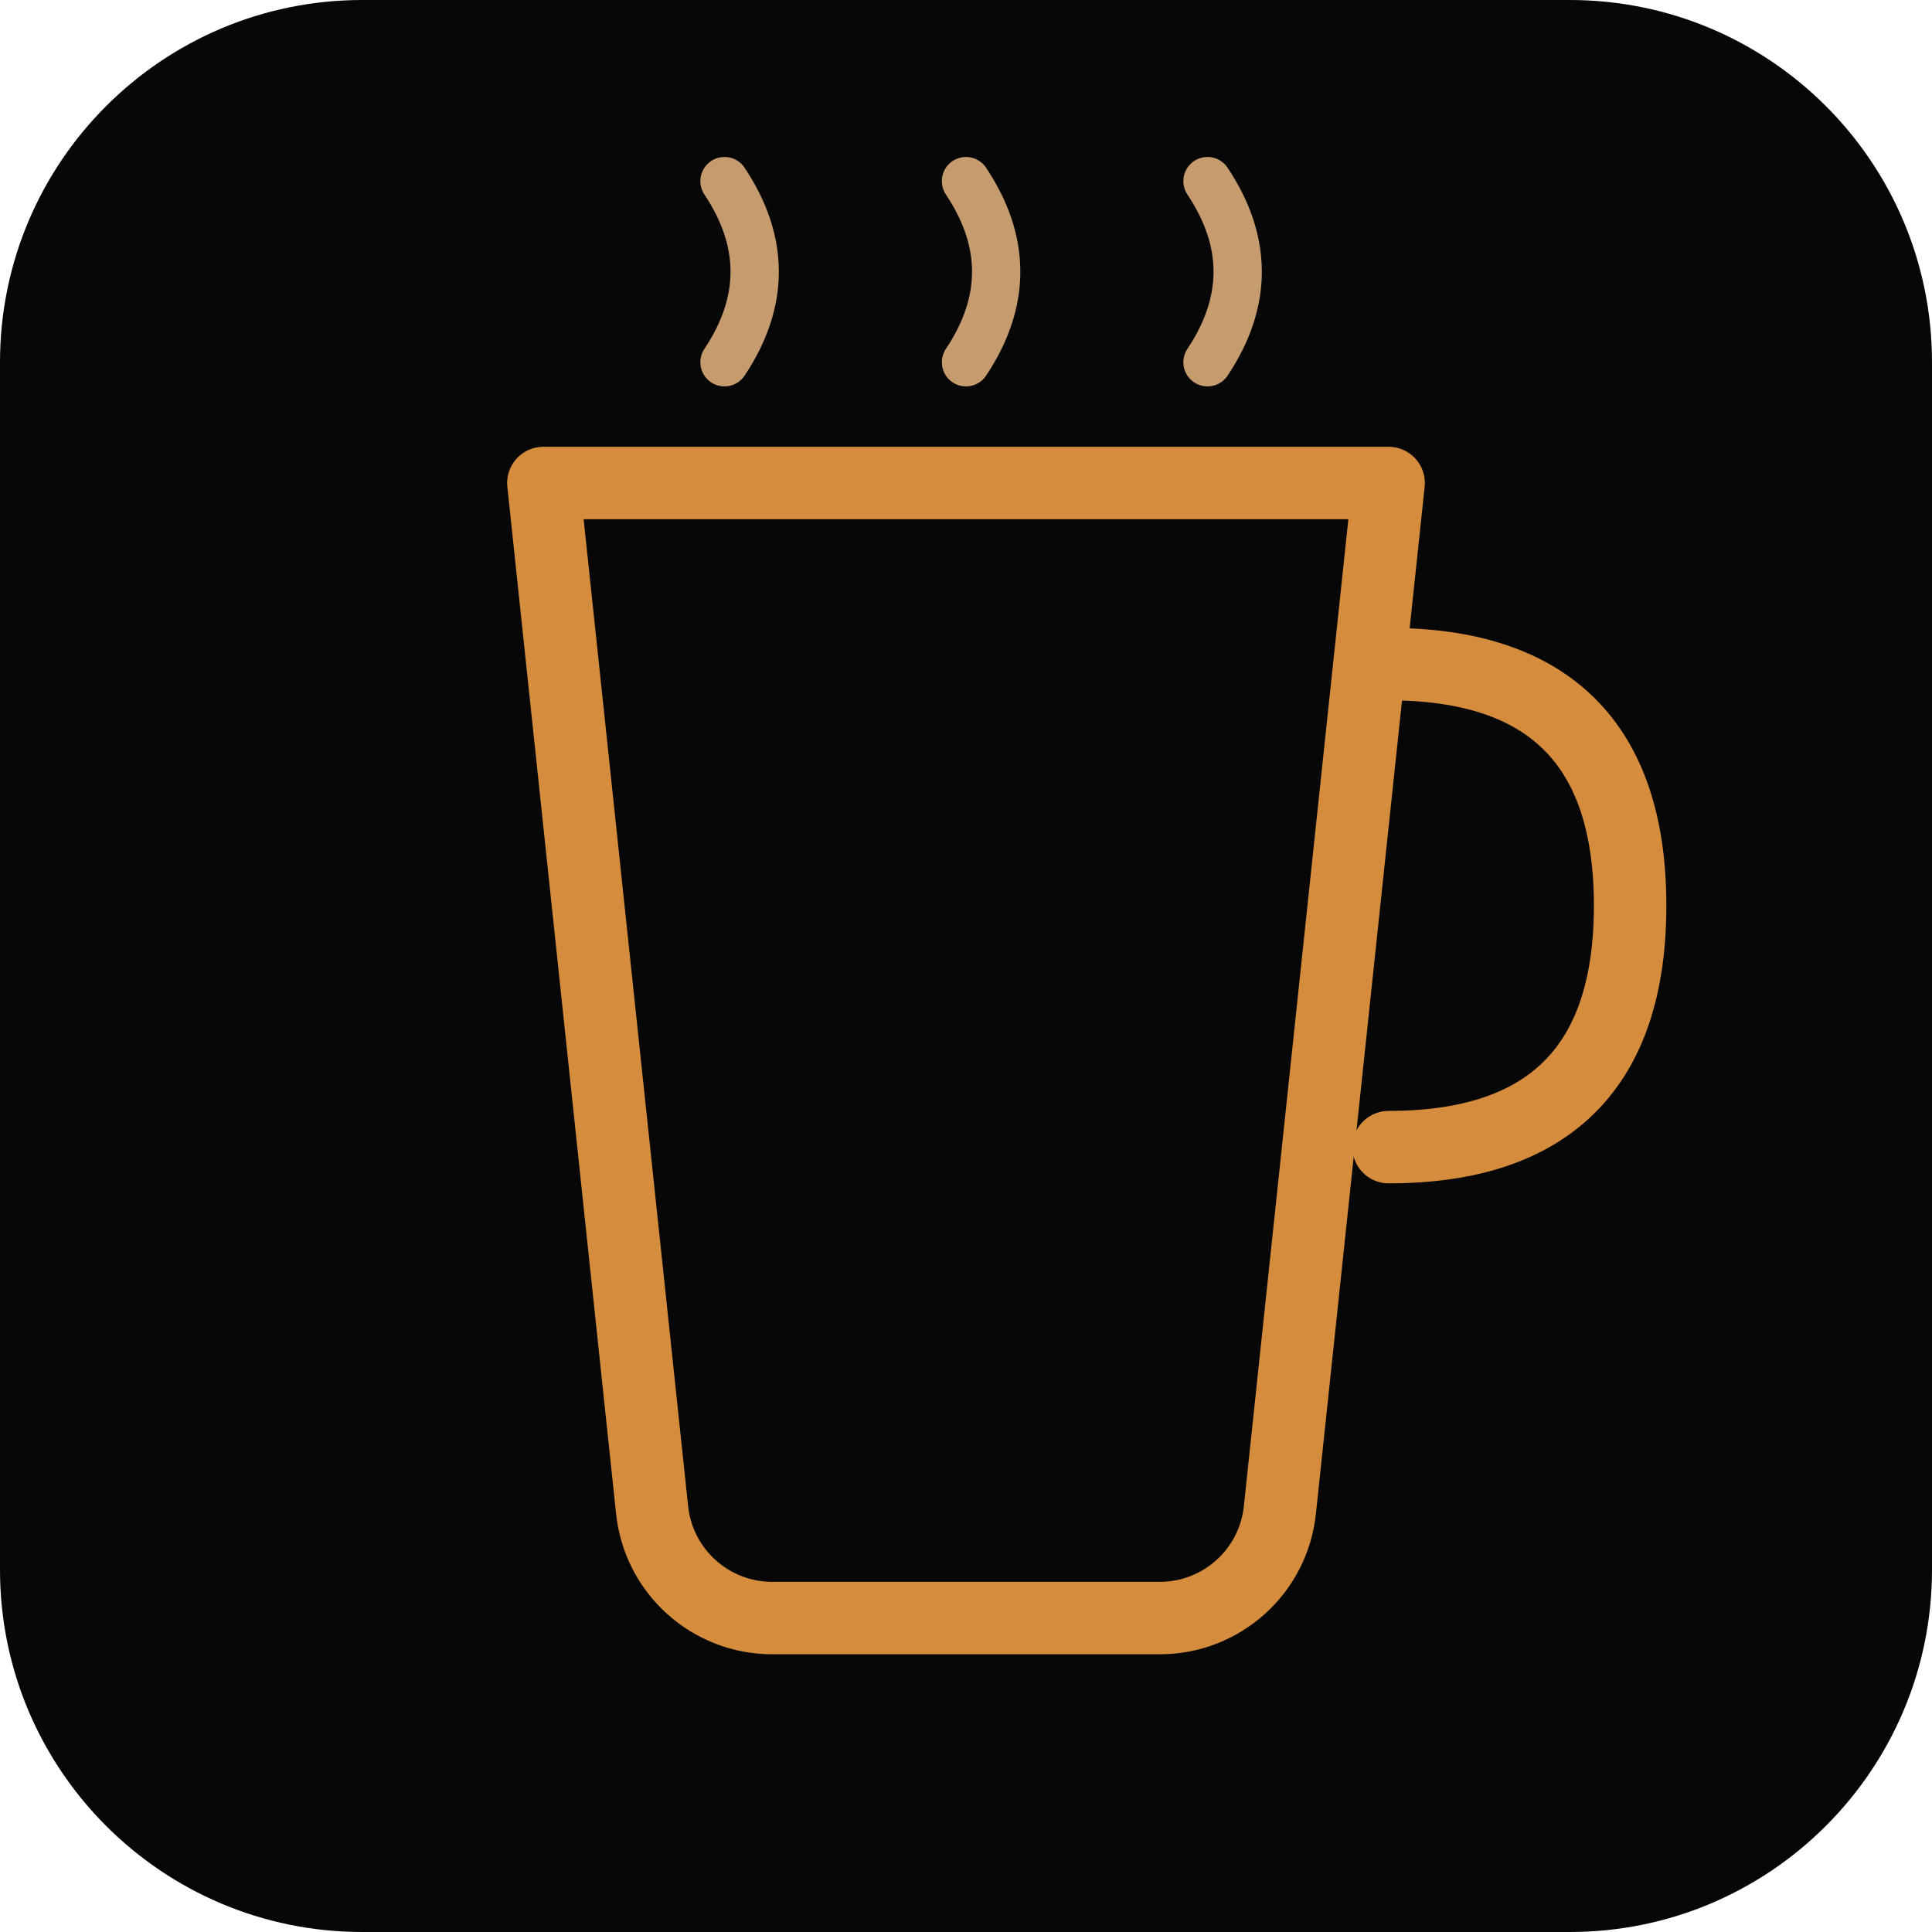
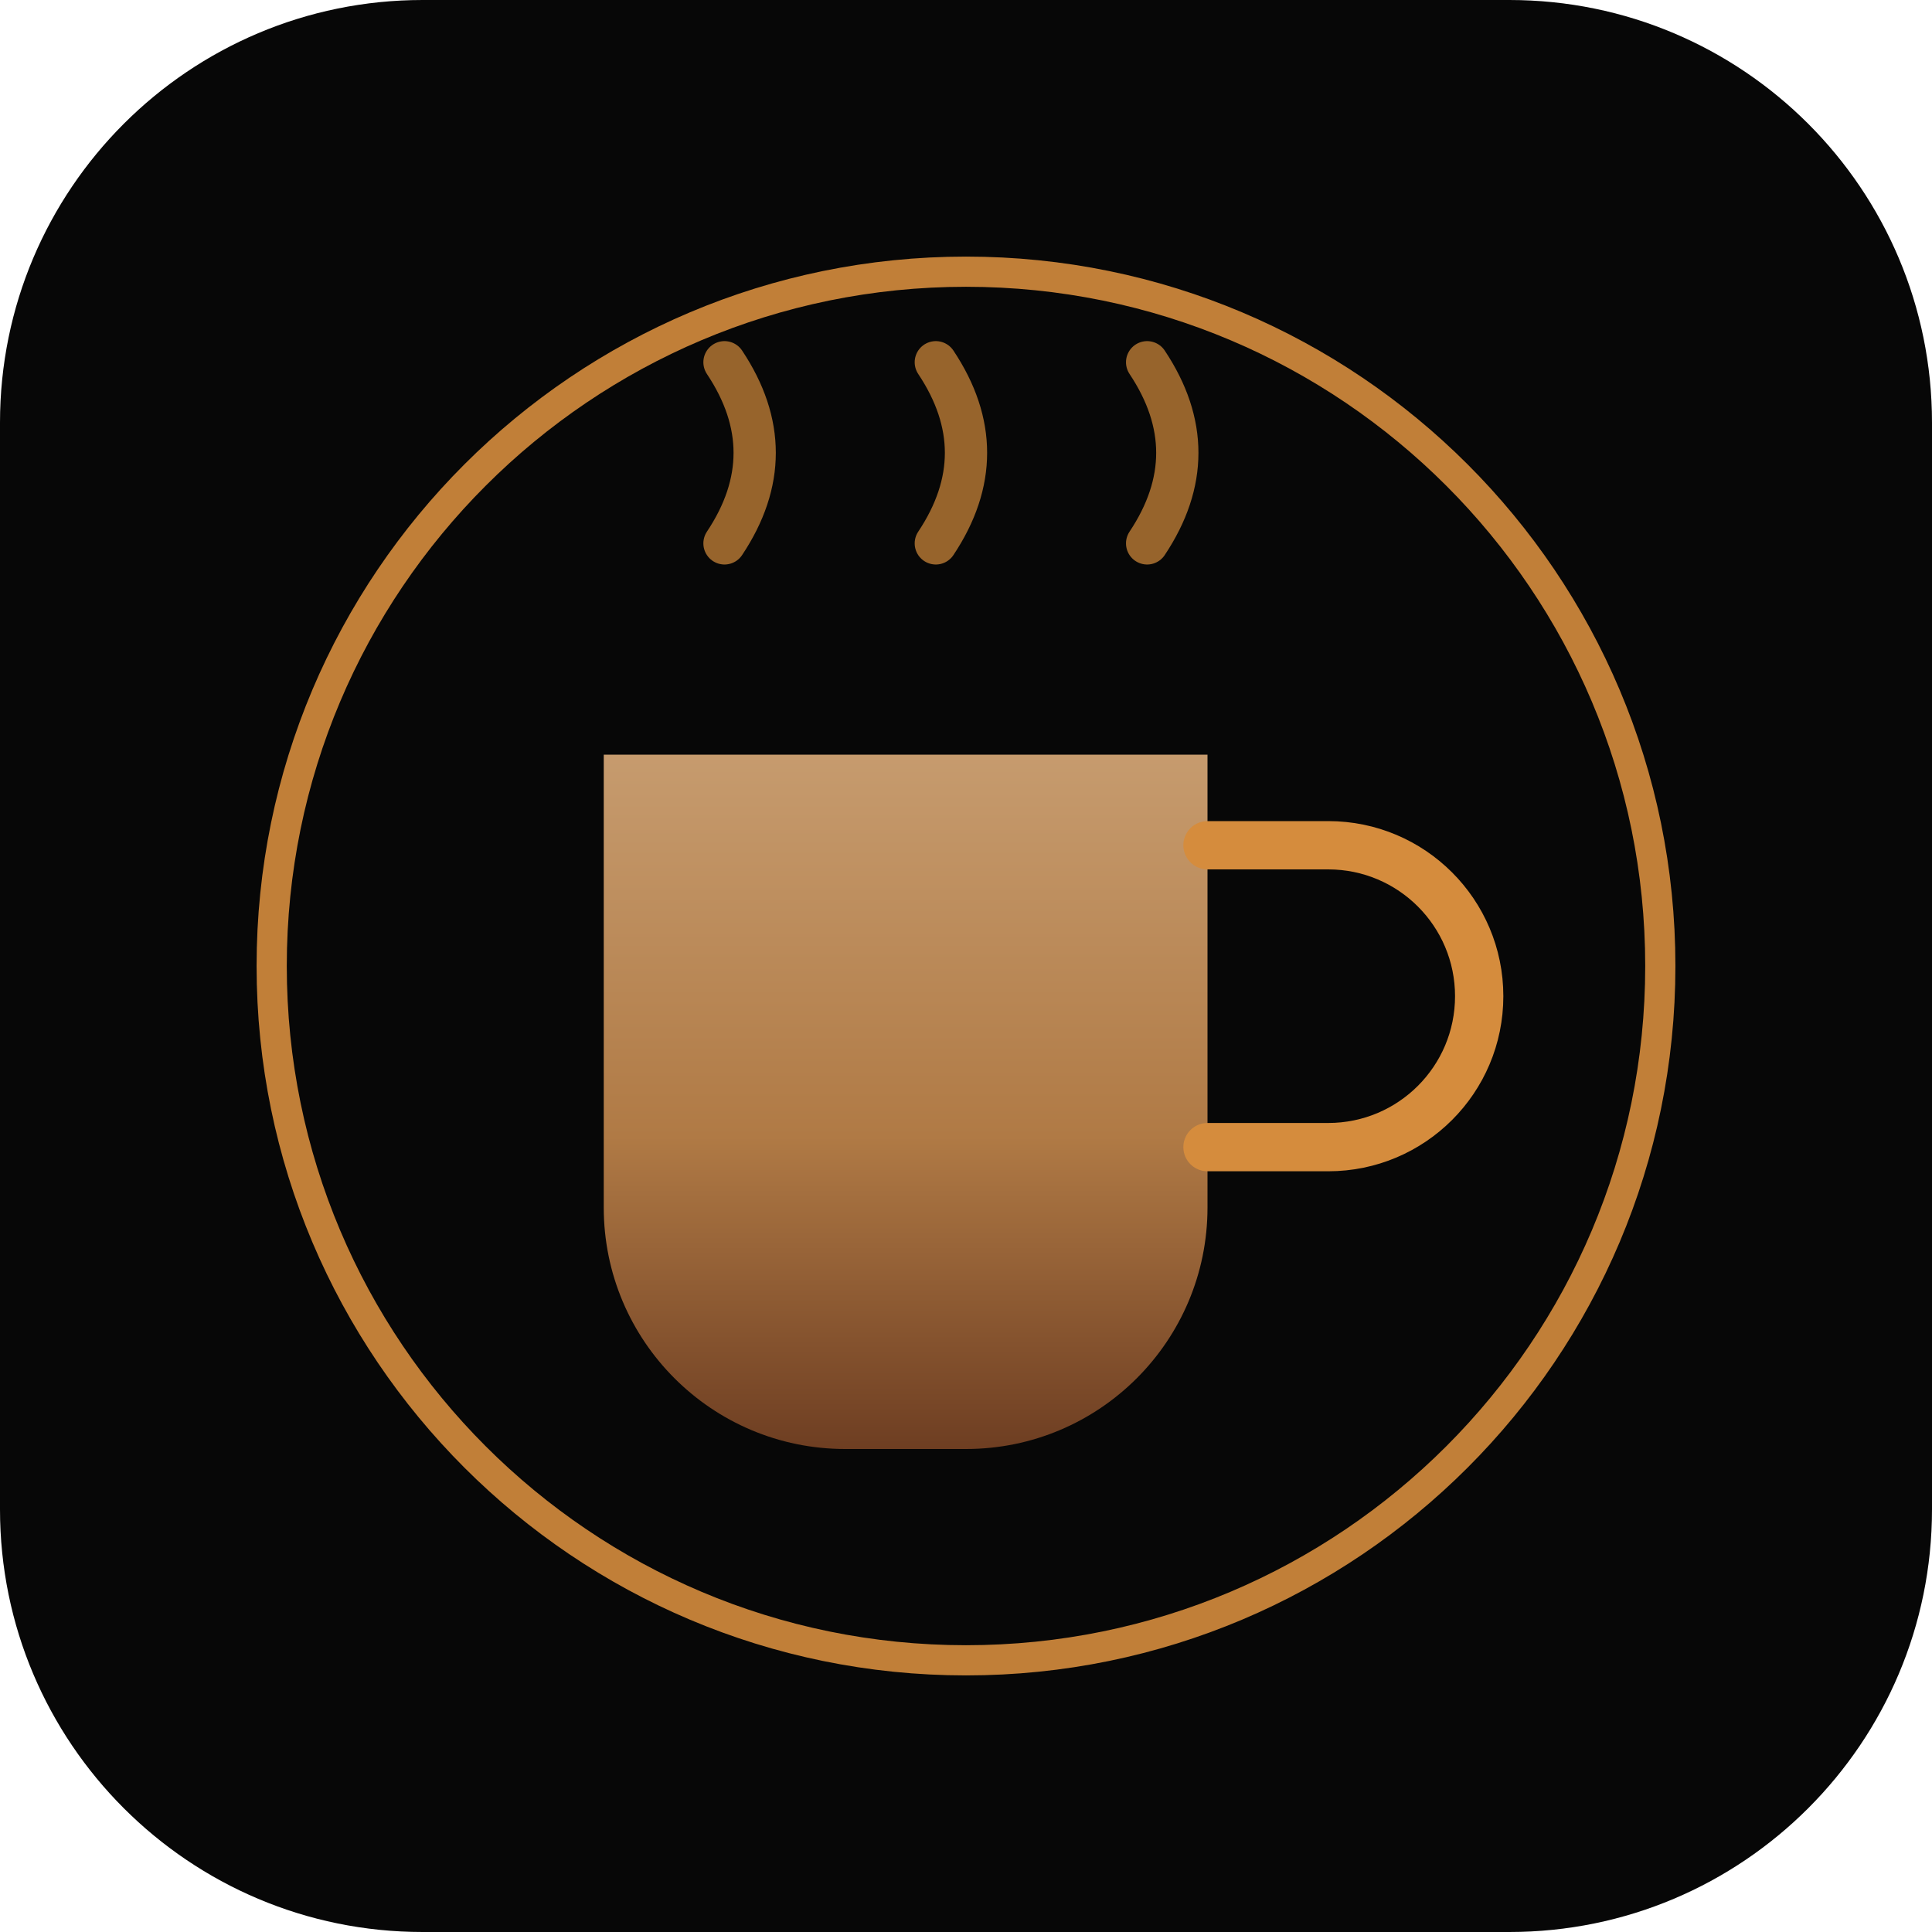
- <svg xmlns="http://www.w3.org/2000/svg" viewBox="0 0 64 64">
-   <rect width="64" height="64" rx="12" fill="#070707" />
-   <path d="M18 16 h28 l-3.6 34 a4 4 0 0 1 -4 3.6 h-12.8 a4 4 0 0 1 -4 -3.6 z" fill="none" stroke="#D58C3D" stroke-width="2.4" stroke-linejoin="round" />
-   <path d="M46 22 q8 0 8 8 t-8 8" fill="none" stroke="#D58C3D" stroke-width="2.4" stroke-linecap="round" />
-   <path d="M24 12 q2 -3 0 -6 M32 12 q2 -3 0 -6 M40 12 q2 -3 0 -6" stroke="#C69B6E" stroke-width="1.6" fill="none" stroke-linecap="round" />
+ <svg xmlns="http://www.w3.org/2000/svg" viewBox="0 0 64 64" role="img" aria-label="Fabuela">
+   <defs>
+     <linearGradient id="g" x1="0" y1="0" x2="0" y2="1">
+       <stop offset="0" stop-color="#C69B6E" />
+       <stop offset="0.55" stop-color="#B07A45" />
+       <stop offset="1" stop-color="#6E3E22" />
+     </linearGradient>
+   </defs>
+   <rect width="64" height="64" rx="14" fill="#070707" />
+   <circle cx="32" cy="32" r="23" fill="none" stroke="#D58C3D" stroke-opacity="0.9" stroke-width="1" />
+   <path d="M20 25 h20 v15 a8 8 0 0 1 -8 8 h-4 a8 8 0 0 1 -8 -8 z" fill="url(#g)" />
+   <path d="M40 28 h4 a5 5 0 0 1 0 10 h-4" fill="none" stroke="#D58C3D" stroke-width="1.6" stroke-linecap="round" />
+   <path d="M24 18 q2 -3 0 -6 M31 18 q2 -3 0 -6 M38 18 q2 -3 0 -6" fill="none" stroke="#D58C3D" stroke-opacity="0.7" stroke-width="1.4" stroke-linecap="round" />
</svg>
